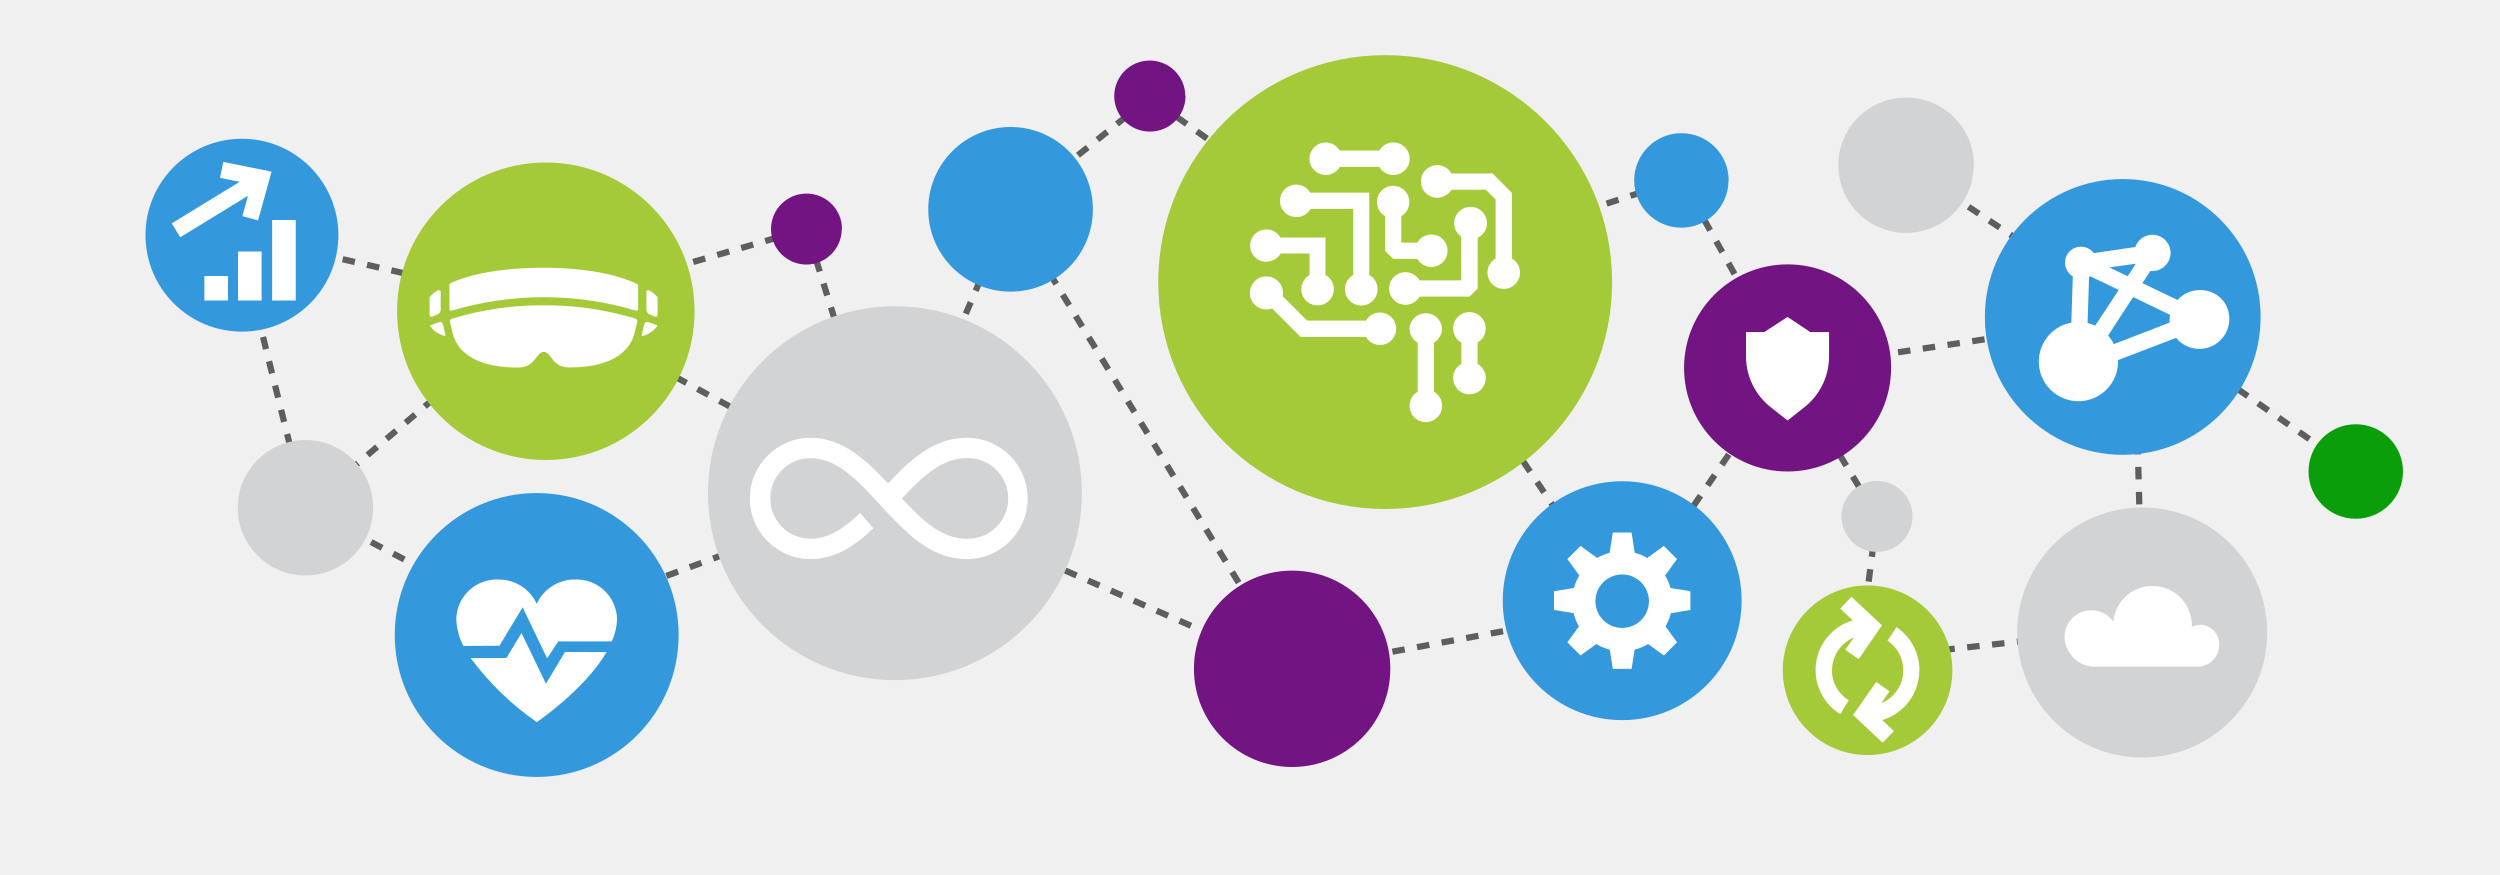
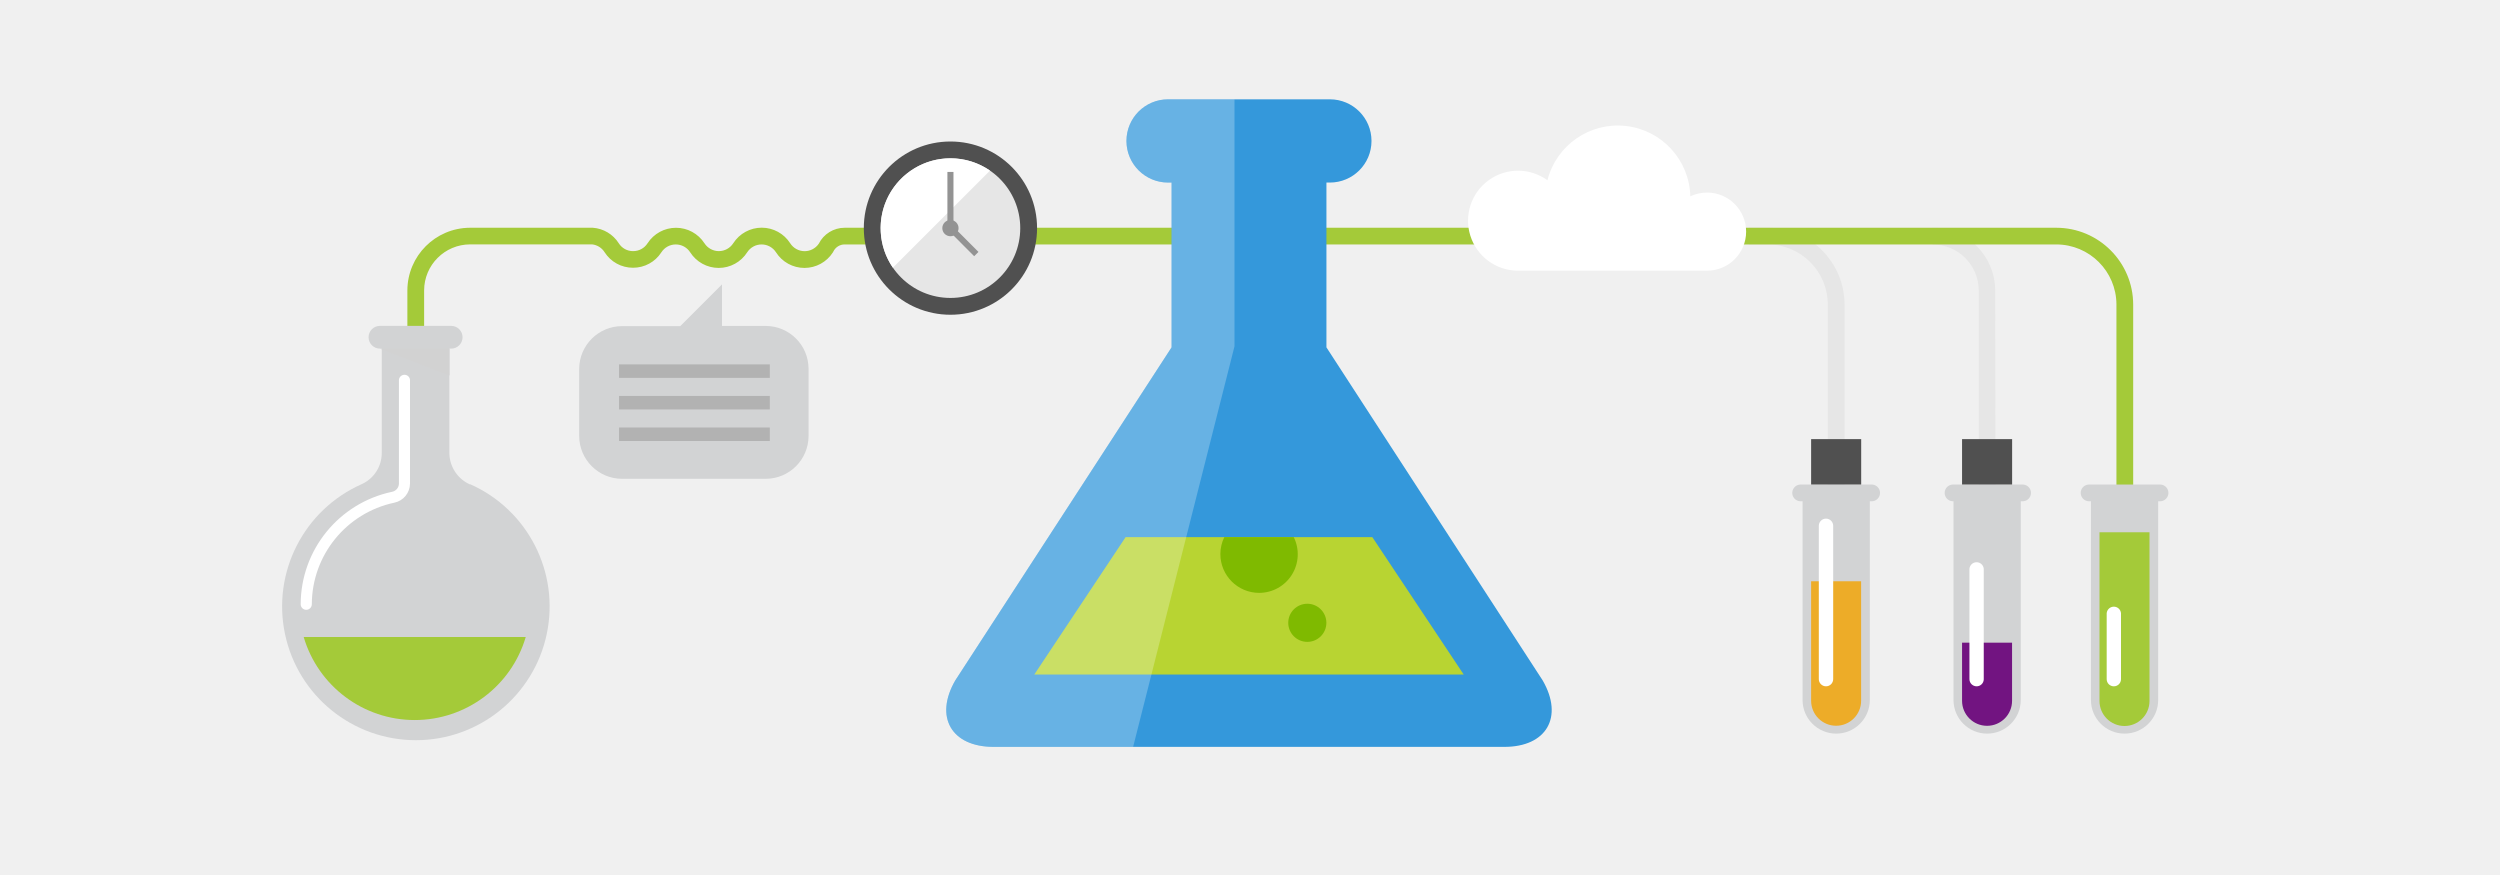
<svg xmlns="http://www.w3.org/2000/svg" id="Layer_1" data-name="Layer 1" viewBox="0 0 400 140">
  <defs>
-     <style>.cls-1{fill:none;stroke:#5d5f5e;stroke-miterlimit:10;stroke-dasharray:2 2;}.cls-2{fill:#3498dc;}.cls-3{fill:#0b9e0b;}.cls-4{fill:#d2d3d4;}.cls-5{fill:#721481;}.cls-6{fill:#fff;}.cls-7{fill:#a4ca39;}</style>
+     <style>.cls-1{fill:#e6e6e6;}.cls-2{fill:#a4ca39;}.cls-3{fill:#d2d3d4;}.cls-4{fill:#edac28;}.cls-5{fill:#505050;}.cls-6{fill:#721481;}.cls-15,.cls-7{fill:#fff;}.cls-8{fill:#d2d2d2;}.cls-9{fill:#939393;}.cls-10{fill:none;stroke:#939393;stroke-miterlimit:10;stroke-width:0.97px;}.cls-11{fill:#b2b2b2;}.cls-12{fill:#3498db;}.cls-13{fill:#b8d432;}.cls-14{fill:#7fba00;}.cls-15{opacity:0.25;isolation:isolate;}</style>
  </defs>
-   <polyline class="cls-1" points="304.96 26.45 341.5 50.71 376.92 75.44" />
-   <polyline class="cls-1" points="259.64 97.45 286.01 59.01 269.03 28.65 221.64 44.21" />
-   <polygon class="cls-1" points="341.5 50.71 342.8 100.47 297.39 105.49 300.32 82.63 286.01 59.01 341.5 50.71" />
-   <polygon class="cls-1" points="87 48.85 142.23 78.89 129.04 36.65 87 48.85" />
-   <line class="cls-1" x1="161.69" y1="33.49" x2="206.75" y2="107.24" />
-   <polyline class="cls-1" points="142.23 78.89 85.06 100.17 48.87 81.24 38.04 37.63 87 48.85 48.87 81.24" />
-   <polyline class="cls-1" points="223.57 43.95 259.64 97.45 206.75 107.24 142.23 78.89 161.69 33.49 183.96 15.62 223.57 43.95" />
-   <path class="cls-2" d="M174.86,33.49a13.17,13.17,0,1,1-13.17-13.17,13.17,13.17,0,0,1,13.17,13.17h0" />
-   <path class="cls-2" d="M276.59,28.87A7.56,7.56,0,1,0,269,36.43h0a7.55,7.55,0,0,0,7.56-7.55h0" />
-   <path class="cls-3" d="M384.48,75.44A7.56,7.56,0,1,0,376.92,83h0a7.56,7.56,0,0,0,7.56-7.56h0" />
-   <path class="cls-4" d="M306,82.63a5.68,5.68,0,1,0-5.68,5.68A5.68,5.68,0,0,0,306,82.63h0" />
-   <path class="cls-4" d="M315.79,26.44A10.83,10.83,0,1,1,305,15.61h0a10.83,10.83,0,0,1,10.83,10.83h0" />
-   <path class="cls-4" d="M59.7,81.23A10.83,10.83,0,1,1,48.86,70.41h0A10.82,10.82,0,0,1,59.7,81.23h0" />
-   <path class="cls-5" d="M222.45,107a15.71,15.71,0,1,1-15.7-15.7h0a15.7,15.7,0,0,1,15.7,15.7h0" />
-   <path class="cls-5" d="M189.64,15.37A5.68,5.68,0,1,0,184,21.05h0a5.68,5.68,0,0,0,5.68-5.68" />
-   <path class="cls-5" d="M134.72,36.65A5.68,5.68,0,1,0,129,42.33h0a5.68,5.68,0,0,0,5.68-5.68" />
-   <path class="cls-4" d="M362.75,101.2a20,20,0,1,1-19.95-20,19.95,19.95,0,0,1,19.95,20h0" />
-   <path class="cls-6" d="M352.05,100a3.16,3.16,0,0,0-1.35.3c0-.1,0-.2,0-.3a6.3,6.3,0,0,0-12.57-.56,4.3,4.3,0,0,0-7,5l.06.07a4.74,4.74,0,0,0,3.45,2.15h17.36a3.54,3.54,0,0,0,3.08-3.64,3.14,3.14,0,0,0-3.08-3.07" />
-   <path class="cls-2" d="M54.14,37.63A15.43,15.43,0,1,0,38.71,53.06,15.43,15.43,0,0,0,54.14,37.63h0" />
-   <rect class="cls-6" x="32.7" y="44.16" width="3.78" height="3.92" />
-   <rect class="cls-6" x="38.08" y="40.24" width="3.78" height="7.84" />
-   <rect class="cls-6" x="43.54" y="35.2" width="3.78" height="12.88" />
-   <polygon class="cls-6" points="35.73 25.91 35.21 28.46 38.34 29.09 27.48 35.74 28.84 37.96 39.68 31.32 38.78 34.58 41.29 35.27 43.45 27.46 35.73 25.91" />
-   <path class="cls-7" d="M257.94,45.12a36.31,36.31,0,1,1-36.31-36.3,36.31,36.31,0,0,1,36.31,36.3" />
-   <path class="cls-6" d="M202.67,41.85a2.6,2.6,0,0,0,2.25-1.3h4.61V44a2.6,2.6,0,1,0,3.55,1,2.55,2.55,0,0,0-1-1V38h-7.21a2.6,2.6,0,1,0-2.25,3.9" />
-   <path class="cls-6" d="M235.26,33.1a2.61,2.61,0,0,0-1.47,4.76v7h-6.66a2.61,2.61,0,1,0,0,2.6h8l1.3-1.3V38.05a2.6,2.6,0,0,0-1.13-4.95" />
-   <path class="cls-6" d="M241.9,41.36V30.85l-3.09-3.1h-6.58a2.61,2.61,0,1,0-1,3.56,2.65,2.65,0,0,0,1-.95h5.5l1.57,1.56v9.44a2.61,2.61,0,1,0,2.6,0" />
-   <path class="cls-6" d="M229,37.52a2.6,2.6,0,1,1-2.24,3.9h-3.86l-1.29-1.29V34.58a2.6,2.6,0,1,1,2.59,0v4.25h2.56A2.61,2.61,0,0,1,229,37.52" />
-   <path class="cls-6" d="M212.11,28a2.61,2.61,0,0,0,2.26-1.3h6.31a2.61,2.61,0,1,0,.95-3.56,2.7,2.7,0,0,0-.95.95h-6.32A2.6,2.6,0,1,0,212.12,28" />
-   <path class="cls-6" d="M207.45,34.73a2.6,2.6,0,0,0,2.25-1.3h6.82V44a2.61,2.61,0,1,0,3.56,1,2.55,2.55,0,0,0-1-1V30.83h-9.44a2.6,2.6,0,1,0-2.24,3.9" />
-   <path class="cls-6" d="M220.79,50a2.6,2.6,0,0,0-2.24,1.3h-9.4l-3.92-3.92a2.42,2.42,0,0,0,.05-.47,2.65,2.65,0,1,0-2.69,2.61,2.83,2.83,0,0,0,.95-.16l4.55,4.55h10.46A2.6,2.6,0,1,0,220.8,50" />
-   <path class="cls-6" d="M230.73,52.56a2.61,2.61,0,0,0-5.21,0,2.62,2.62,0,0,0,1.31,2.27v7.84a2.61,2.61,0,1,0,2.6,0V54.81a2.6,2.6,0,0,0,1.3-2.25" />
-   <path class="cls-6" d="M237.71,52.56a2.61,2.61,0,1,0-3.9,2.25v3.41a2.61,2.61,0,1,0,2.6,0V54.81a2.6,2.6,0,0,0,1.3-2.25" />
-   <path class="cls-7" d="M111.13,49.77A23.8,23.8,0,1,1,87.33,26h0a23.8,23.8,0,0,1,23.8,23.8h0" />
-   <path class="cls-6" d="M87,56.29c1.17,0,1.33,2.5,4,2.5,9.14,0,10.24-4.4,10.59-5.74.19-.74.31-1.26.37-1.57a.42.42,0,0,0-.29-.5A49.11,49.11,0,0,0,87,48.85h0A49.11,49.11,0,0,0,72.28,51a.42.42,0,0,0-.29.5c.06.31.18.83.37,1.57.35,1.34,1.45,5.74,10.59,5.74,2.7,0,2.86-2.5,4-2.5Z" />
-   <path class="cls-6" d="M71.91,49.45V45.61a.36.36,0,0,1,.2-.32c1-.48,5.51-2.45,14.87-2.45s14,2.1,14.93,2.6a.34.34,0,0,1,.19.31v3.7a.26.26,0,0,1-.25.26h-.08a51.54,51.54,0,0,0-29.53,0,.25.25,0,0,1-.31-.18h0a.15.15,0,0,1,0-.07" />
-   <path class="cls-6" d="M70.51,49.57V46.69a.26.26,0,0,0-.25-.27.3.3,0,0,0-.16,0,6.16,6.16,0,0,0-1.37,1.12v2.86a.27.27,0,0,0,.27.27l.1,0,.88-.35a.83.83,0,0,0,.53-.78" />
-   <path class="cls-6" d="M70.85,51.82l.43,1.85a.1.1,0,0,1-.06.11h0a4.27,4.27,0,0,1-2.39-1.59.1.1,0,0,1,0-.13h0c.43-.18,1.08-.4,1.5-.53a.41.41,0,0,1,.51.26h0v0" />
-   <path class="cls-6" d="M103.43,49.57V46.69a.26.26,0,0,1,.25-.27.28.28,0,0,1,.16,0,6.16,6.16,0,0,1,1.37,1.12v2.86a.27.27,0,0,1-.27.27l-.1,0-.88-.35a.83.83,0,0,1-.53-.78" />
-   <path class="cls-6" d="M103.09,51.82l-.43,1.85a.1.1,0,0,0,.06.11h.06a4.28,4.28,0,0,0,2.38-1.59.1.1,0,0,0,0-.13h0c-.44-.18-1.09-.4-1.5-.53a.41.41,0,0,0-.52.27h0v0" />
-   <path class="cls-2" d="M361.7,50.72a22.06,22.06,0,1,1-22.06-22.07A22.06,22.06,0,0,1,361.7,50.72h0" />
-   <path class="cls-6" d="M352,46.41A4.79,4.79,0,0,0,348.4,48l-5.62-2.7,1.28-1.94c.11,0,.21,0,.32,0a2.9,2.9,0,1,0-2.73-3.84L335,40.5a2.55,2.55,0,1,0-4,3.16,2.62,2.62,0,0,0,.65.59l-.24,7.37a6.34,6.34,0,1,0,7.48,6.23,2,2,0,0,0,0-.24l9.29-3.55a4.8,4.8,0,0,0,7.69-5.73A4.75,4.75,0,0,0,352,46.4m-16.77,5.71a6.51,6.51,0,0,0-1.22-.42l.24-7.38.19-.1L339,46.39Zm2.26-9.33,4.24-.58-1.31,2Zm.73,12.28a6.2,6.2,0,0,0-.92-1.37l4-6.16,5.91,2.85a5.56,5.56,0,0,0-.08.82c0,.15,0,.28,0,.42Z" />
-   <path class="cls-5" d="M302.59,58.87A16.57,16.57,0,1,0,286,75.44a16.57,16.57,0,0,0,16.57-16.57h0" />
-   <path class="cls-6" d="M289.64,53.13,286,50.71l-3.72,2.42h-2.92v4.09a10.41,10.41,0,0,0,4.11,8.06l2.54,2,2.53-2a10.36,10.36,0,0,0,4.11-8.06V53.13Z" />
-   <path class="cls-4" d="M173.1,78.86A29.91,29.91,0,1,1,143.19,49h0a29.91,29.91,0,0,1,29.91,29.9h0" />
-   <path class="cls-6" d="M154.59,70.05c-5.16,0-9,3.53-12.5,7.31-3.53-3.77-7.29-7.31-12.41-7.31a9.7,9.7,0,0,0,0,19.4c4,0,7.18-2.17,10.06-4.92l-2.12-2.46c-2.46,2.37-5,4.13-7.93,4.13a6.45,6.45,0,0,1,0-12.9c3.85,0,7,3,10.19,6.46l2.22,2.38c3.55,3.79,7.33,7.31,12.5,7.31a9.7,9.7,0,0,0,.25-19.4h-.26m0,16.15c-3.92,0-7.07-3-10.29-6.44,3.23-3.46,6.38-6.46,10.29-6.46a6.45,6.45,0,0,1,.55,12.89h-.55" />
-   <path class="cls-2" d="M278.66,96.11a19.11,19.11,0,1,0-19.1,19.11,19.11,19.11,0,0,0,19.1-19.11" />
-   <path class="cls-6" d="M270.46,97.6v-3l-3.18-.52a8,8,0,0,0-.86-2l1.9-2.63-2.11-2.1-2.65,1.92a8.1,8.1,0,0,0-2-.82l-.51-3.25h-3l-.51,3.25a8.1,8.1,0,0,0-2,.82l-2.65-1.92-2.11,2.1,1.91,2.63a7.73,7.73,0,0,0-.87,2l-3.18.52v3l3.14.5a7.66,7.66,0,0,0,.85,2.12l-1.85,2.55,2.1,2.11,2.52-1.83a8,8,0,0,0,2.16.9l.49,3.07h3l.49-3.07a8,8,0,0,0,2.15-.9l2.53,1.83,2.11-2.11-1.85-2.54a8.5,8.5,0,0,0,.86-2.12Zm-10.91,2.87a4.28,4.28,0,1,1,4.28-4.27h0a4.27,4.27,0,0,1-4.28,4.27h0" />
-   <path class="cls-7" d="M312.38,107.24a13.57,13.57,0,1,0-13.56,13.57h0a13.57,13.57,0,0,0,13.56-13.57" />
-   <path class="cls-6" d="M293.13,107.24a5.7,5.7,0,0,1,3.52-5.26l-1.41,2,2.15,1.48,3.73-5.41-4.91-4.57-1.77,1.91,2,1.87a8.28,8.28,0,0,0-2,15l1.36-2.21a5.64,5.64,0,0,1-2.7-4.85" />
-   <path class="cls-6" d="M307.11,107.24a8.28,8.28,0,0,0-3.67-6.89L302,102.51a5.7,5.7,0,0,1-1,10l1.32-1.91-2.13-1.49-3.69,5.29,4.72,4.45,1.79-1.89-1.86-1.75a8.3,8.3,0,0,0,5.94-8" />
-   <path class="cls-2" d="M108.58,101.59a22.71,22.71,0,1,1-22.71-22.7h0a22.71,22.71,0,0,1,22.71,22.7h0" />
-   <path class="cls-6" d="M90.4,104.32l-3.05,5.07-3.91-8.11-2.41,4H75.3a45,45,0,0,0,10.58,10.26s7.69-5.21,11.17-11.21Z" />
-   <path class="cls-6" d="M79.91,103.32l3.71-6.15,3.92,8.16,1.8-2.71h8.55A9.36,9.36,0,0,0,98.73,99a6.49,6.49,0,0,0-6.67-6.28,6.69,6.69,0,0,0-6.18,3.88,6.71,6.71,0,0,0-6.17-3.88A6.49,6.49,0,0,0,73,99a10,10,0,0,0,1.15,4.35Z" />
+   <path class="cls-1" d="M295.13,80.61h-2.68V48.73a9.63,9.63,0,0,0-9.63-9.62h-3V36.43h3a12.33,12.33,0,0,1,12.31,12.3Z" />
+   <path class="cls-1" d="M319.28,78.93H316.6V46.49a7.38,7.38,0,0,0-7.37-7.37V36.44a10.06,10.06,0,0,1,10,10.05Z" />
+   <path class="cls-2" d="M67.86,101.35H65.18V46.49a10.06,10.06,0,0,1,10-10.05H94.84A5.36,5.36,0,0,1,99,38.92a2.68,2.68,0,0,0,2.3,1.26,2.71,2.71,0,0,0,2.31-1.26v0a5.42,5.42,0,0,1,9.1,0,2.74,2.74,0,0,0,4.61,0,5.41,5.41,0,0,1,9.11,0A2.74,2.74,0,0,0,131,39a4.64,4.64,0,0,1,4.14-2.56H329a12.32,12.32,0,0,1,12.31,12.3V88.26h-2.68V48.73A9.63,9.63,0,0,0,329,39.11H135.12a2,2,0,0,0-1.77,1.11l-.08.15a5.4,5.4,0,0,1-9.11,0,2.74,2.74,0,0,0-4.61,0,5.41,5.41,0,0,1-9.12,0,2.74,2.74,0,0,0-4.61,0l0,0a5.37,5.37,0,0,1-4.54,2.47h0a5.38,5.38,0,0,1-4.55-2.49,2.7,2.7,0,0,0-2-1.25H75.23a7.38,7.38,0,0,0-7.37,7.37Z" />
+   <path class="cls-3" d="M299.35,77.53H288.22a1.34,1.34,0,1,0,0,2.67h.19V112a5.38,5.38,0,1,0,10.76,0V80.2h.18a1.34,1.34,0,1,0,0-2.67Z" />
+   <path class="cls-4" d="M289.78,93h8a0,0,0,0,1,0,0v19.12a4,4,0,0,1-4,4h0a4,4,0,0,1-4-4V93A0,0,0,0,1,289.78,93Z" />
+   <rect class="cls-5" x="289.78" y="70.26" width="8.01" height="7.26" />
+   <path class="cls-3" d="M323.5,77.53H312.37a1.34,1.34,0,0,0,0,2.67h.19V112a5.38,5.38,0,1,0,10.76,0V80.2h.18a1.34,1.34,0,1,0,0-2.67Z" />
+   <path class="cls-6" d="M313.93,102.83h8a0,0,0,0,1,0,0v9.3a4,4,0,0,1-4,4h0a4,4,0,0,1-4-4v-9.3a0,0,0,0,1,0,0Z" />
+   <rect class="cls-5" x="313.93" y="70.26" width="8.01" height="7.26" />
+   <path class="cls-3" d="M345.49,77.53H334.37a1.34,1.34,0,1,0,0,2.67h.18V112a5.38,5.38,0,0,0,5.38,5.38h0a5.38,5.38,0,0,0,5.38-5.38V80.2h.18a1.34,1.34,0,1,0,0-2.67Z" />
+   <path class="cls-2" d="M335.92,85.16h8a0,0,0,0,1,0,0v27a4,4,0,0,1-4,4h0a4,4,0,0,1-4-4v-27A0,0,0,0,1,335.92,85.16Z" />
+   <path class="cls-7" d="M273.13,30.81a6.3,6.3,0,0,0-2.68.6,11.61,11.61,0,0,0-22.86-2.57,8,8,0,1,0-4.82,14.47h30.36a6.25,6.25,0,0,0,0-12.5Z" />
+   <path class="cls-3" d="M75.22,77.52a5.55,5.55,0,0,1-3.32-5V55.78h.29a1.82,1.82,0,1,0,0-3.64H60.79a1.82,1.82,0,0,0,0,3.64h.29V72.47a5.46,5.46,0,0,1-3.22,5,21.4,21.4,0,1,0,17.36,0Z" />
+   <path class="cls-7" d="M49,97.57a.89.89,0,0,1-.89-.88,18.43,18.43,0,0,1,14.61-18,1.36,1.36,0,0,0,1.11-1.33V60.76a.89.89,0,0,1,1.77,0V77.38a3.14,3.14,0,0,1-2.51,3.05A16.67,16.67,0,0,0,49.89,96.69.89.89,0,0,1,49,97.57Z" />
+   <polygon class="cls-8" points="60.79 55.78 71.92 60.09 71.92 55.78 60.79 55.78" />
+   <path class="cls-2" d="M48.59,101.92a18.52,18.52,0,0,0,35.53,0Z" />
+   <path class="cls-7" d="M292.16,109.81a1.15,1.15,0,0,1-1.15-1.14V84.13a1.15,1.15,0,1,1,2.3,0v24.54A1.15,1.15,0,0,1,292.16,109.81Z" />
+   <path class="cls-7" d="M316.26,109.81a1.15,1.15,0,0,1-1.15-1.14V91a1.15,1.15,0,0,1,2.29,0v17.71A1.14,1.14,0,0,1,316.26,109.81Z" />
+   <path class="cls-7" d="M338.22,109.81a1.14,1.14,0,0,1-1.15-1.14V98.11a1.15,1.15,0,0,1,2.29,0v10.56A1.14,1.14,0,0,1,338.22,109.81Z" />
+   <circle class="cls-5" cx="152.07" cy="36.5" r="13.86" />
+   <circle class="cls-1" cx="152.07" cy="36.5" r="11.17" />
+   <path class="cls-7" d="M152.07,25.33a11.18,11.18,0,0,0-9.21,17.5L158.4,27.3A11.12,11.12,0,0,0,152.07,25.33Z" />
+   <circle class="cls-9" cx="152.07" cy="36.5" r="1.3" />
+   <line class="cls-10" x1="152.07" y1="27.51" x2="152.07" y2="36.5" />
+   <line class="cls-10" x1="152.07" y1="36.5" x2="156.21" y2="40.65" />
+   <path class="cls-3" d="M99.52,76.61h23a6.87,6.87,0,0,0,6.85-6.85V59a6.87,6.87,0,0,0-6.85-6.85h-7V45.5l-6.68,6.68H99.52A6.87,6.87,0,0,0,92.67,59V69.76A6.87,6.87,0,0,0,99.52,76.61Z" />
+   <rect class="cls-11" x="99.04" y="68.41" width="24.12" height="2.16" transform="translate(222.21 138.97) rotate(180)" />
+   <rect class="cls-11" x="99.04" y="63.36" width="24.12" height="2.16" transform="translate(222.21 128.87) rotate(180)" />
+   <rect class="cls-11" x="99.04" y="58.3" width="24.12" height="2.16" transform="translate(222.21 118.76) rotate(180)" />
+   <path class="cls-12" d="M246.83,108.87l-34.6-53.29V29.21h.55a6.66,6.66,0,1,0,0-13.32H186.89a6.66,6.66,0,1,0,0,13.32h.56V55.58l-34.61,53.29c-3.38,5.85-.61,10.63,6.14,10.63H240.7C247.45,119.5,250.21,114.72,246.83,108.87Z" />
+   <polygon class="cls-13" points="180.1 85.94 165.49 107.92 234.19 107.92 219.57 85.94 180.1 85.94" />
+   <path class="cls-14" d="M201.47,94.86A6.18,6.18,0,0,0,207,85.94H195.89a6.14,6.14,0,0,0-.63,2.71A6.21,6.21,0,0,0,201.47,94.86Z" />
+   <circle class="cls-14" cx="209.17" cy="99.65" r="3.05" />
+   <path class="cls-15" d="M152.84,108.87l34.61-53.29V29.21h-.56a6.66,6.66,0,1,1,0-13.32h10.63V55.41L181.3,119.5H159C152.23,119.5,149.46,114.72,152.84,108.87Z" />
</svg>
